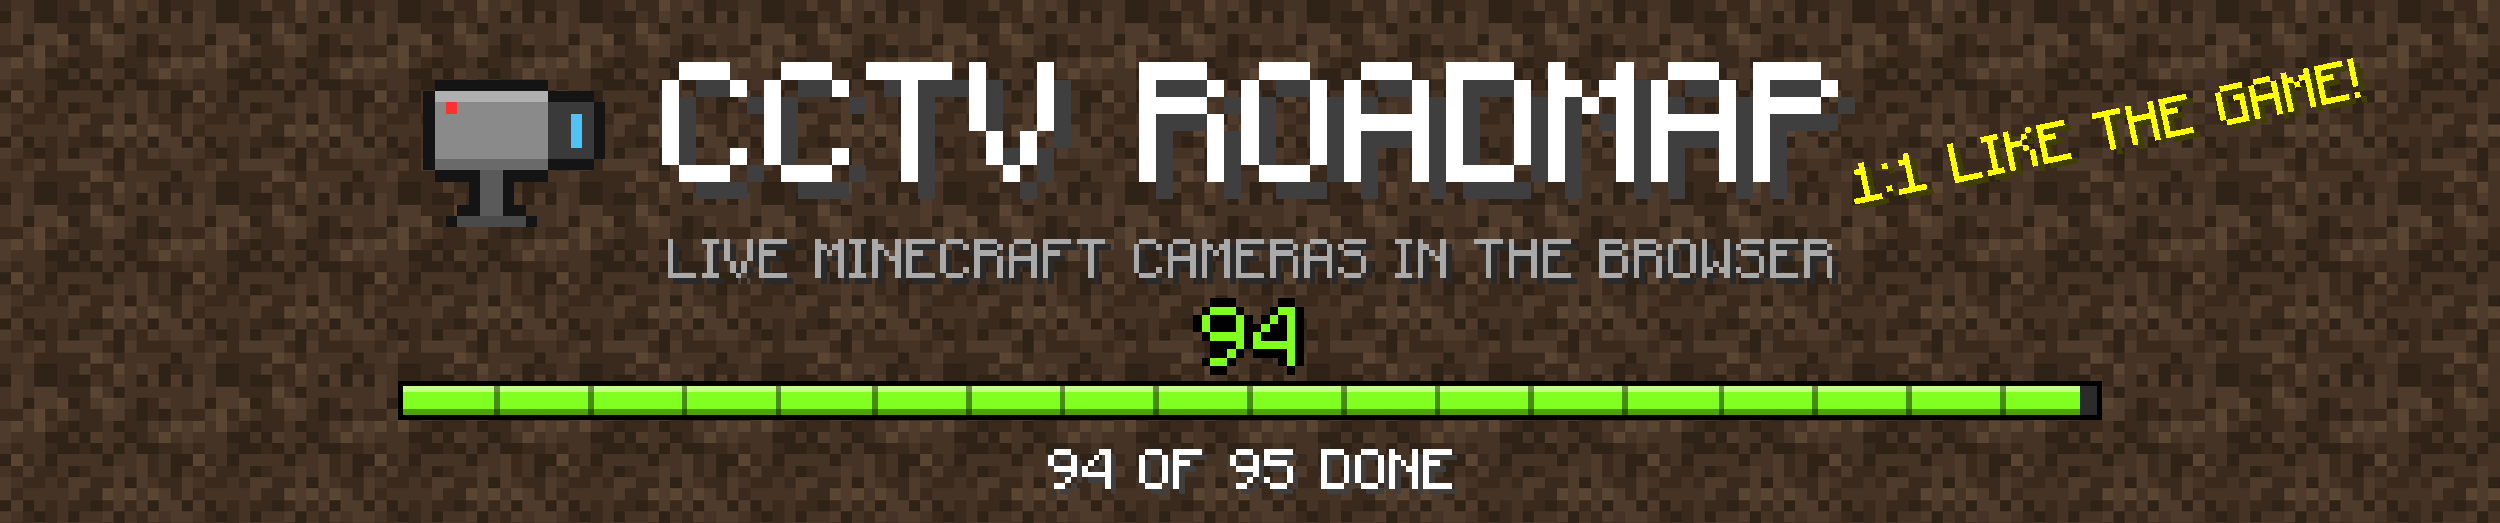
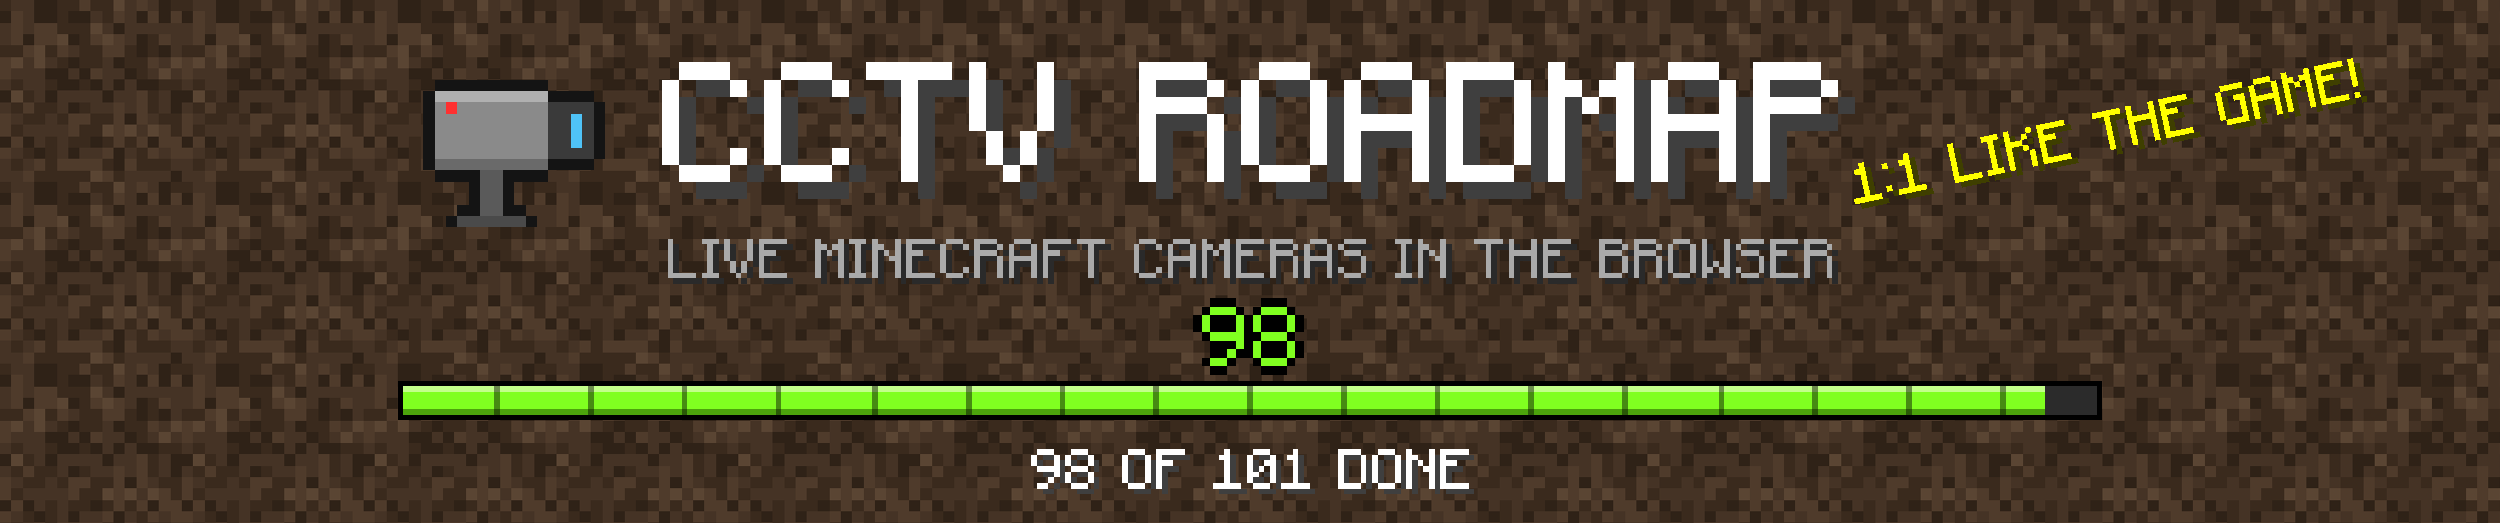
<svg xmlns="http://www.w3.org/2000/svg" width="880" height="184" viewBox="0 0 880 184" shape-rendering="crispEdges" role="img">
  <defs>
    <pattern id="dirt" width="64" height="64" patternUnits="userSpaceOnUse">
      <path fill="#3a2a1d" d="M0 0h4v4h-4zM20 0h8v4h-8zM32 0h8v4h-8zM60 0h4v4h-4zM20 4h4v4h-4zM36 4h4v4h-4zM20 8h12v4h-12zM28 12h4v4h-4zM52 12h4v4h-4zM0 16h8v4h-8zM16 16h4v4h-4zM28 16h8v4h-8zM44 16h4v4h-4zM52 16h4v4h-4zM20 20h4v4h-4zM28 20h8v4h-8zM44 20h8v4h-8zM48 24h4v4h-4zM4 28h4v4h-4zM16 28h4v4h-4zM28 28h4v4h-4zM56 28h8v4h-8zM8 32h4v4h-4zM52 32h4v4h-4zM4 36h4v4h-4zM12 36h8v4h-8zM28 36h4v4h-4zM52 36h4v4h-4zM8 40h8v4h-8zM20 40h4v4h-4zM32 40h8v4h-8zM56 40h8v4h-8zM4 44h4v4h-4zM28 44h8v4h-8zM60 44h4v4h-4zM16 48h4v4h-4zM24 48h8v4h-8zM36 48h4v4h-4zM44 48h4v4h-4zM8 52h4v4h-4zM16 52h4v4h-4zM48 52h4v4h-4zM4 56h4v4h-4zM16 56h4v4h-4zM36 56h4v4h-4zM48 56h12v4h-12zM12 60h20v4h-20zM40 60h4v4h-4z" />
      <path fill="#453325" d="M4 0h8v4h-8zM44 0h4v4h-4zM52 0h4v4h-4zM8 4h4v4h-4zM32 4h4v4h-4zM44 4h4v4h-4zM0 8h4v4h-4zM8 8h4v4h-4zM36 8h4v4h-4zM44 8h20v4h-20zM0 12h4v4h-4zM44 12h4v4h-4zM60 12h4v4h-4zM24 16h4v4h-4zM60 16h4v4h-4zM8 20h4v4h-4zM16 20h4v4h-4zM36 20h4v4h-4zM56 20h4v4h-4zM4 24h12v4h-12zM24 24h4v4h-4zM36 24h8v4h-8zM52 24h4v4h-4zM60 24h4v4h-4zM0 28h4v4h-4zM8 28h8v4h-8zM36 28h4v4h-4zM44 28h4v4h-4zM12 32h4v4h-4zM20 32h16v4h-16zM40 32h8v4h-8zM56 32h4v4h-4zM0 36h4v4h-4zM20 36h4v4h-4zM32 36h8v4h-8zM44 36h4v4h-4zM56 36h4v4h-4zM4 40h4v4h-4zM16 40h4v4h-4zM52 40h4v4h-4zM8 44h16v4h-16zM48 44h4v4h-4zM12 48h4v4h-4zM20 48h4v4h-4zM4 52h4v4h-4zM20 52h4v4h-4zM28 52h8v4h-8zM44 52h4v4h-4zM56 52h4v4h-4zM0 56h4v4h-4zM8 56h4v4h-4zM60 56h4v4h-4zM0 60h8v4h-8zM44 60h16v4h-16z" />
      <path fill="#2f2217" d="M12 0h8v4h-8zM56 0h4v4h-4zM0 4h4v4h-4zM12 4h8v4h-8zM24 4h8v4h-8zM48 4h4v4h-4zM56 4h4v4h-4zM40 8h4v4h-4zM8 12h4v4h-4zM24 12h4v4h-4zM48 12h4v4h-4zM48 16h4v4h-4zM56 16h4v4h-4zM24 20h4v4h-4zM40 20h4v4h-4zM16 24h8v4h-8zM28 24h4v4h-4zM44 24h4v4h-4zM20 28h8v4h-8zM32 28h4v4h-4zM40 28h4v4h-4zM48 28h8v4h-8zM0 32h4v4h-4zM16 32h4v4h-4zM36 32h4v4h-4zM60 32h4v4h-4zM24 36h4v4h-4zM60 36h4v4h-4zM44 40h4v4h-4zM0 48h4v4h-4zM8 48h4v4h-4zM32 48h4v4h-4zM52 48h4v4h-4zM12 52h4v4h-4zM24 52h4v4h-4zM40 52h4v4h-4zM40 56h4v4h-4zM60 60h4v4h-4z" />
      <path fill="#4f3b2b" d="M28 0h4v4h-4zM48 0h4v4h-4zM4 4h4v4h-4zM40 4h4v4h-4zM52 4h4v4h-4zM60 4h4v4h-4zM4 8h4v4h-4zM12 8h8v4h-8zM4 12h4v4h-4zM12 12h8v4h-8zM32 12h4v4h-4zM40 12h4v4h-4zM56 12h4v4h-4zM8 16h4v4h-4zM20 16h4v4h-4zM36 16h8v4h-8zM0 20h4v4h-4zM52 20h4v4h-4zM0 24h4v4h-4zM32 24h4v4h-4zM48 32h4v4h-4zM8 36h4v4h-4zM40 36h4v4h-4zM48 36h4v4h-4zM0 40h4v4h-4zM24 40h8v4h-8zM40 40h4v4h-4zM48 40h4v4h-4zM0 44h4v4h-4zM24 44h4v4h-4zM40 44h4v4h-4zM56 44h4v4h-4zM4 48h4v4h-4zM40 48h4v4h-4zM48 48h4v4h-4zM56 48h8v4h-8zM0 52h4v4h-4zM36 52h4v4h-4zM52 52h4v4h-4zM60 52h4v4h-4zM12 56h4v4h-4zM20 56h16v4h-16zM44 56h4v4h-4zM8 60h4v4h-4zM36 60h4v4h-4z" />
      <path fill="#5a4533" d="M40 0h4v4h-4zM32 8h4v4h-4zM20 12h4v4h-4zM36 12h4v4h-4zM12 16h4v4h-4zM4 20h4v4h-4zM12 20h4v4h-4zM60 20h4v4h-4zM56 24h4v4h-4zM4 32h4v4h-4zM36 44h4v4h-4zM44 44h4v4h-4zM52 44h4v4h-4zM32 60h4v4h-4z" />
    </pattern>
  </defs>
  <rect x="0" y="0" width="880" height="184" fill="url(#dirt)" />
  <path fill="#3f3f3f" d="M245 28h18v6h-18zM239 34h6v6h-6zM263 34h6v6h-6zM239 40h6v6h-6zM239 46h6v6h-6zM239 52h6v6h-6zM239 58h6v6h-6zM263 58h6v6h-6zM245 64h18v6h-18zM281 28h18v6h-18zM275 34h6v6h-6zM299 34h6v6h-6zM275 40h6v6h-6zM275 46h6v6h-6zM275 52h6v6h-6zM275 58h6v6h-6zM299 58h6v6h-6zM281 64h18v6h-18zM311 28h30v6h-30zM323 34h6v6h-6zM323 40h6v6h-6zM323 46h6v6h-6zM323 52h6v6h-6zM323 58h6v6h-6zM323 64h6v6h-6zM347 28h6v6h-6zM371 28h6v6h-6zM347 34h6v6h-6zM371 34h6v6h-6zM347 40h6v6h-6zM371 40h6v6h-6zM347 46h6v6h-6zM371 46h6v6h-6zM353 52h6v6h-6zM365 52h6v6h-6zM353 58h6v6h-6zM365 58h6v6h-6zM359 64h6v6h-6zM407 28h24v6h-24zM407 34h6v6h-6zM431 34h6v6h-6zM407 40h24v6h-24zM407 46h6v6h-6zM431 46h6v6h-6zM407 52h6v6h-6zM431 52h6v6h-6zM407 58h6v6h-6zM431 58h6v6h-6zM407 64h6v6h-6zM431 64h6v6h-6zM449 28h18v6h-18zM443 34h6v6h-6zM467 34h6v6h-6zM443 40h6v6h-6zM467 40h6v6h-6zM443 46h6v6h-6zM467 46h6v6h-6zM443 52h6v6h-6zM467 52h6v6h-6zM443 58h6v6h-6zM467 58h6v6h-6zM449 64h18v6h-18zM485 28h18v6h-18zM479 34h6v6h-6zM503 34h6v6h-6zM479 40h6v6h-6zM503 40h6v6h-6zM479 46h30v6h-30zM479 52h6v6h-6zM503 52h6v6h-6zM479 58h6v6h-6zM503 58h6v6h-6zM479 64h6v6h-6zM503 64h6v6h-6zM515 28h24v6h-24zM515 34h6v6h-6zM539 34h6v6h-6zM515 40h6v6h-6zM539 40h6v6h-6zM515 46h6v6h-6zM539 46h6v6h-6zM515 52h6v6h-6zM539 52h6v6h-6zM515 58h6v6h-6zM539 58h6v6h-6zM515 64h24v6h-24zM551 28h6v6h-6zM575 28h6v6h-6zM551 34h12v6h-12zM569 34h12v6h-12zM551 40h6v6h-6zM563 40h6v6h-6zM575 40h6v6h-6zM551 46h6v6h-6zM575 46h6v6h-6zM551 52h6v6h-6zM575 52h6v6h-6zM551 58h6v6h-6zM575 58h6v6h-6zM551 64h6v6h-6zM575 64h6v6h-6zM593 28h18v6h-18zM587 34h6v6h-6zM611 34h6v6h-6zM587 40h6v6h-6zM611 40h6v6h-6zM587 46h30v6h-30zM587 52h6v6h-6zM611 52h6v6h-6zM587 58h6v6h-6zM611 58h6v6h-6zM587 64h6v6h-6zM611 64h6v6h-6zM623 28h24v6h-24zM623 34h6v6h-6zM647 34h6v6h-6zM623 40h24v6h-24zM623 46h6v6h-6zM623 52h6v6h-6zM623 58h6v6h-6zM623 64h6v6h-6z" />
  <path fill="#ffffff" d="M239 22h18v6h-18zM233 28h6v6h-6zM257 28h6v6h-6zM233 34h6v6h-6zM233 40h6v6h-6zM233 46h6v6h-6zM233 52h6v6h-6zM257 52h6v6h-6zM239 58h18v6h-18zM275 22h18v6h-18zM269 28h6v6h-6zM293 28h6v6h-6zM269 34h6v6h-6zM269 40h6v6h-6zM269 46h6v6h-6zM269 52h6v6h-6zM293 52h6v6h-6zM275 58h18v6h-18zM305 22h30v6h-30zM317 28h6v6h-6zM317 34h6v6h-6zM317 40h6v6h-6zM317 46h6v6h-6zM317 52h6v6h-6zM317 58h6v6h-6zM341 22h6v6h-6zM365 22h6v6h-6zM341 28h6v6h-6zM365 28h6v6h-6zM341 34h6v6h-6zM365 34h6v6h-6zM341 40h6v6h-6zM365 40h6v6h-6zM347 46h6v6h-6zM359 46h6v6h-6zM347 52h6v6h-6zM359 52h6v6h-6zM353 58h6v6h-6zM401 22h24v6h-24zM401 28h6v6h-6zM425 28h6v6h-6zM401 34h24v6h-24zM401 40h6v6h-6zM425 40h6v6h-6zM401 46h6v6h-6zM425 46h6v6h-6zM401 52h6v6h-6zM425 52h6v6h-6zM401 58h6v6h-6zM425 58h6v6h-6zM443 22h18v6h-18zM437 28h6v6h-6zM461 28h6v6h-6zM437 34h6v6h-6zM461 34h6v6h-6zM437 40h6v6h-6zM461 40h6v6h-6zM437 46h6v6h-6zM461 46h6v6h-6zM437 52h6v6h-6zM461 52h6v6h-6zM443 58h18v6h-18zM479 22h18v6h-18zM473 28h6v6h-6zM497 28h6v6h-6zM473 34h6v6h-6zM497 34h6v6h-6zM473 40h30v6h-30zM473 46h6v6h-6zM497 46h6v6h-6zM473 52h6v6h-6zM497 52h6v6h-6zM473 58h6v6h-6zM497 58h6v6h-6zM509 22h24v6h-24zM509 28h6v6h-6zM533 28h6v6h-6zM509 34h6v6h-6zM533 34h6v6h-6zM509 40h6v6h-6zM533 40h6v6h-6zM509 46h6v6h-6zM533 46h6v6h-6zM509 52h6v6h-6zM533 52h6v6h-6zM509 58h24v6h-24zM545 22h6v6h-6zM569 22h6v6h-6zM545 28h12v6h-12zM563 28h12v6h-12zM545 34h6v6h-6zM557 34h6v6h-6zM569 34h6v6h-6zM545 40h6v6h-6zM569 40h6v6h-6zM545 46h6v6h-6zM569 46h6v6h-6zM545 52h6v6h-6zM569 52h6v6h-6zM545 58h6v6h-6zM569 58h6v6h-6zM587 22h18v6h-18zM581 28h6v6h-6zM605 28h6v6h-6zM581 34h6v6h-6zM605 34h6v6h-6zM581 40h30v6h-30zM581 46h6v6h-6zM605 46h6v6h-6zM581 52h6v6h-6zM605 52h6v6h-6zM581 58h6v6h-6zM605 58h6v6h-6zM617 22h24v6h-24zM617 28h6v6h-6zM641 28h6v6h-6zM617 34h24v6h-24zM617 40h6v6h-6zM617 46h6v6h-6zM617 52h6v6h-6zM617 58h6v6h-6z" />
  <path fill="#141414" d="M153 28h40v4h-40zM149 32h4v4h-4zM193 32h16v4h-16zM149 36h4v4h-4zM209 36h4v4h-4zM149 40h4v4h-4zM209 40h4v4h-4zM149 44h4v4h-4zM209 44h4v4h-4zM149 48h4v4h-4zM209 48h4v4h-4zM149 52h4v4h-4zM209 52h4v4h-4zM149 56h4v4h-4zM193 56h16v4h-16zM153 60h16v4h-16zM177 60h16v4h-16zM165 64h4v4h-4zM177 64h4v4h-4zM165 68h4v4h-4zM177 68h4v4h-4zM161 72h8v4h-8zM177 72h8v4h-8zM157 76h4v4h-4zM185 76h4v4h-4z" />
  <path fill="#b0b0b0" d="M153 32h40v4h-40z" />
  <path fill="#8a8a8a" d="M153 36h4v4h-4zM161 36h32v4h-32zM153 40h40v4h-40zM153 44h40v4h-40zM153 48h40v4h-40zM153 52h40v4h-40z" />
  <path fill="#ff3030" d="M157 36h4v4h-4z" />
  <path fill="#3a3a3a" d="M193 36h16v4h-16zM193 40h8v4h-8zM205 40h4v4h-4zM193 44h8v4h-8zM205 44h4v4h-4zM193 48h8v4h-8zM205 48h4v4h-4zM193 52h16v4h-16z" />
  <path fill="#4fc3f7" d="M201 40h4v4h-4zM201 44h4v4h-4zM201 48h4v4h-4z" />
  <path fill="#6a6a6a" d="M153 56h40v4h-40z" />
  <path fill="#5a5a5a" d="M169 60h8v4h-8zM169 64h8v4h-8zM169 68h8v4h-8zM169 72h8v4h-8z" />
  <path fill="#4a4a4a" d="M161 76h24v4h-24z" />
  <g transform="translate(653 72) rotate(-12)">
    <path fill="#3f3f00" d="M6 -12h2v2h-2zM4 -10h4v2h-4zM6 -8h2v2h-2zM6 -6h2v2h-2zM6 -4h2v2h-2zM6 -2h2v2h-2zM2 0h10v2h-10zM14 -10h2v2h-2zM14 -2h2v2h-2zM22 -12h2v2h-2zM20 -10h4v2h-4zM22 -8h2v2h-2zM22 -6h2v2h-2zM22 -4h2v2h-2zM22 -2h2v2h-2zM18 0h10v2h-10zM38 -12h2v2h-2zM38 -10h2v2h-2zM38 -8h2v2h-2zM38 -6h2v2h-2zM38 -4h2v2h-2zM38 -2h2v2h-2zM38 0h10v2h-10zM50 -12h6v2h-6zM52 -10h2v2h-2zM52 -8h2v2h-2zM52 -6h2v2h-2zM52 -4h2v2h-2zM52 -2h2v2h-2zM50 0h6v2h-6zM58 -12h2v2h-2zM66 -12h2v2h-2zM58 -10h2v2h-2zM64 -10h2v2h-2zM58 -8h6v2h-6zM58 -6h2v2h-2zM64 -6h2v2h-2zM58 -4h2v2h-2zM66 -4h2v2h-2zM58 -2h2v2h-2zM66 -2h2v2h-2zM58 0h2v2h-2zM66 0h2v2h-2zM70 -12h10v2h-10zM70 -10h2v2h-2zM70 -8h6v2h-6zM70 -6h2v2h-2zM70 -4h2v2h-2zM70 -2h2v2h-2zM70 0h10v2h-10zM90 -12h10v2h-10zM94 -10h2v2h-2zM94 -8h2v2h-2zM94 -6h2v2h-2zM94 -4h2v2h-2zM94 -2h2v2h-2zM94 0h2v2h-2zM102 -12h2v2h-2zM110 -12h2v2h-2zM102 -10h2v2h-2zM110 -10h2v2h-2zM102 -8h10v2h-10zM102 -6h2v2h-2zM110 -6h2v2h-2zM102 -4h2v2h-2zM110 -4h2v2h-2zM102 -2h2v2h-2zM110 -2h2v2h-2zM102 0h2v2h-2zM110 0h2v2h-2zM114 -12h10v2h-10zM114 -10h2v2h-2zM114 -8h6v2h-6zM114 -6h2v2h-2zM114 -4h2v2h-2zM114 -2h2v2h-2zM114 0h10v2h-10zM136 -12h8v2h-8zM134 -10h2v2h-2zM134 -8h2v2h-2zM140 -8h4v2h-4zM134 -6h2v2h-2zM142 -6h2v2h-2zM134 -4h2v2h-2zM142 -4h2v2h-2zM134 -2h2v2h-2zM142 -2h2v2h-2zM136 0h8v2h-8zM148 -12h6v2h-6zM146 -10h2v2h-2zM154 -10h2v2h-2zM146 -8h2v2h-2zM154 -8h2v2h-2zM146 -6h10v2h-10zM146 -4h2v2h-2zM154 -4h2v2h-2zM146 -2h2v2h-2zM154 -2h2v2h-2zM146 0h2v2h-2zM154 0h2v2h-2zM158 -12h2v2h-2zM166 -12h2v2h-2zM158 -10h4v2h-4zM164 -10h4v2h-4zM158 -8h2v2h-2zM162 -8h2v2h-2zM166 -8h2v2h-2zM158 -6h2v2h-2zM166 -6h2v2h-2zM158 -4h2v2h-2zM166 -4h2v2h-2zM158 -2h2v2h-2zM166 -2h2v2h-2zM158 0h2v2h-2zM166 0h2v2h-2zM170 -12h10v2h-10zM170 -10h2v2h-2zM170 -8h6v2h-6zM170 -6h2v2h-2zM170 -4h2v2h-2zM170 -2h2v2h-2zM170 0h10v2h-10zM182 -12h2v2h-2zM182 -10h2v2h-2zM182 -8h2v2h-2zM182 -6h2v2h-2zM182 -4h2v2h-2zM182 0h2v2h-2z" />
    <path fill="#ffff00" d="M4 -14h2v2h-2zM2 -12h4v2h-4zM4 -10h2v2h-2zM4 -8h2v2h-2zM4 -6h2v2h-2zM4 -4h2v2h-2zM0 -2h10v2h-10zM12 -12h2v2h-2zM12 -4h2v2h-2zM20 -14h2v2h-2zM18 -12h4v2h-4zM20 -10h2v2h-2zM20 -8h2v2h-2zM20 -6h2v2h-2zM20 -4h2v2h-2zM16 -2h10v2h-10zM36 -14h2v2h-2zM36 -12h2v2h-2zM36 -10h2v2h-2zM36 -8h2v2h-2zM36 -6h2v2h-2zM36 -4h2v2h-2zM36 -2h10v2h-10zM48 -14h6v2h-6zM50 -12h2v2h-2zM50 -10h2v2h-2zM50 -8h2v2h-2zM50 -6h2v2h-2zM50 -4h2v2h-2zM48 -2h6v2h-6zM56 -14h2v2h-2zM64 -14h2v2h-2zM56 -12h2v2h-2zM62 -12h2v2h-2zM56 -10h6v2h-6zM56 -8h2v2h-2zM62 -8h2v2h-2zM56 -6h2v2h-2zM64 -6h2v2h-2zM56 -4h2v2h-2zM64 -4h2v2h-2zM56 -2h2v2h-2zM64 -2h2v2h-2zM68 -14h10v2h-10zM68 -12h2v2h-2zM68 -10h6v2h-6zM68 -8h2v2h-2zM68 -6h2v2h-2zM68 -4h2v2h-2zM68 -2h10v2h-10zM88 -14h10v2h-10zM92 -12h2v2h-2zM92 -10h2v2h-2zM92 -8h2v2h-2zM92 -6h2v2h-2zM92 -4h2v2h-2zM92 -2h2v2h-2zM100 -14h2v2h-2zM108 -14h2v2h-2zM100 -12h2v2h-2zM108 -12h2v2h-2zM100 -10h10v2h-10zM100 -8h2v2h-2zM108 -8h2v2h-2zM100 -6h2v2h-2zM108 -6h2v2h-2zM100 -4h2v2h-2zM108 -4h2v2h-2zM100 -2h2v2h-2zM108 -2h2v2h-2zM112 -14h10v2h-10zM112 -12h2v2h-2zM112 -10h6v2h-6zM112 -8h2v2h-2zM112 -6h2v2h-2zM112 -4h2v2h-2zM112 -2h10v2h-10zM134 -14h8v2h-8zM132 -12h2v2h-2zM132 -10h2v2h-2zM138 -10h4v2h-4zM132 -8h2v2h-2zM140 -8h2v2h-2zM132 -6h2v2h-2zM140 -6h2v2h-2zM132 -4h2v2h-2zM140 -4h2v2h-2zM134 -2h8v2h-8zM146 -14h6v2h-6zM144 -12h2v2h-2zM152 -12h2v2h-2zM144 -10h2v2h-2zM152 -10h2v2h-2zM144 -8h10v2h-10zM144 -6h2v2h-2zM152 -6h2v2h-2zM144 -4h2v2h-2zM152 -4h2v2h-2zM144 -2h2v2h-2zM152 -2h2v2h-2zM156 -14h2v2h-2zM164 -14h2v2h-2zM156 -12h4v2h-4zM162 -12h4v2h-4zM156 -10h2v2h-2zM160 -10h2v2h-2zM164 -10h2v2h-2zM156 -8h2v2h-2zM164 -8h2v2h-2zM156 -6h2v2h-2zM164 -6h2v2h-2zM156 -4h2v2h-2zM164 -4h2v2h-2zM156 -2h2v2h-2zM164 -2h2v2h-2zM168 -14h10v2h-10zM168 -12h2v2h-2zM168 -10h6v2h-6zM168 -8h2v2h-2zM168 -6h2v2h-2zM168 -4h2v2h-2zM168 -2h10v2h-10zM180 -14h2v2h-2zM180 -12h2v2h-2zM180 -10h2v2h-2zM180 -8h2v2h-2zM180 -6h2v2h-2zM180 -2h2v2h-2z" />
  </g>
  <path fill="#2a2a2a" d="M237 86h2v2h-2zM237 88h2v2h-2zM237 90h2v2h-2zM237 92h2v2h-2zM237 94h2v2h-2zM237 96h2v2h-2zM237 98h10v2h-10zM249 86h6v2h-6zM251 88h2v2h-2zM251 90h2v2h-2zM251 92h2v2h-2zM251 94h2v2h-2zM251 96h2v2h-2zM249 98h6v2h-6zM257 86h2v2h-2zM265 86h2v2h-2zM257 88h2v2h-2zM265 88h2v2h-2zM257 90h2v2h-2zM265 90h2v2h-2zM257 92h2v2h-2zM265 92h2v2h-2zM259 94h2v2h-2zM263 94h2v2h-2zM259 96h2v2h-2zM263 96h2v2h-2zM261 98h2v2h-2zM269 86h10v2h-10zM269 88h2v2h-2zM269 90h6v2h-6zM269 92h2v2h-2zM269 94h2v2h-2zM269 96h2v2h-2zM269 98h10v2h-10zM289 86h2v2h-2zM297 86h2v2h-2zM289 88h4v2h-4zM295 88h4v2h-4zM289 90h2v2h-2zM293 90h2v2h-2zM297 90h2v2h-2zM289 92h2v2h-2zM297 92h2v2h-2zM289 94h2v2h-2zM297 94h2v2h-2zM289 96h2v2h-2zM297 96h2v2h-2zM289 98h2v2h-2zM297 98h2v2h-2zM301 86h6v2h-6zM303 88h2v2h-2zM303 90h2v2h-2zM303 92h2v2h-2zM303 94h2v2h-2zM303 96h2v2h-2zM301 98h6v2h-6zM309 86h2v2h-2zM317 86h2v2h-2zM309 88h4v2h-4zM317 88h2v2h-2zM309 90h2v2h-2zM313 90h2v2h-2zM317 90h2v2h-2zM309 92h2v2h-2zM315 92h4v2h-4zM309 94h2v2h-2zM317 94h2v2h-2zM309 96h2v2h-2zM317 96h2v2h-2zM309 98h2v2h-2zM317 98h2v2h-2zM321 86h10v2h-10zM321 88h2v2h-2zM321 90h6v2h-6zM321 92h2v2h-2zM321 94h2v2h-2zM321 96h2v2h-2zM321 98h10v2h-10zM335 86h6v2h-6zM333 88h2v2h-2zM341 88h2v2h-2zM333 90h2v2h-2zM333 92h2v2h-2zM333 94h2v2h-2zM333 96h2v2h-2zM341 96h2v2h-2zM335 98h6v2h-6zM345 86h8v2h-8zM345 88h2v2h-2zM353 88h2v2h-2zM345 90h8v2h-8zM345 92h2v2h-2zM353 92h2v2h-2zM345 94h2v2h-2zM353 94h2v2h-2zM345 96h2v2h-2zM353 96h2v2h-2zM345 98h2v2h-2zM353 98h2v2h-2zM359 86h6v2h-6zM357 88h2v2h-2zM365 88h2v2h-2zM357 90h2v2h-2zM365 90h2v2h-2zM357 92h10v2h-10zM357 94h2v2h-2zM365 94h2v2h-2zM357 96h2v2h-2zM365 96h2v2h-2zM357 98h2v2h-2zM365 98h2v2h-2zM369 86h10v2h-10zM369 88h2v2h-2zM369 90h6v2h-6zM369 92h2v2h-2zM369 94h2v2h-2zM369 96h2v2h-2zM369 98h2v2h-2zM381 86h10v2h-10zM385 88h2v2h-2zM385 90h2v2h-2zM385 92h2v2h-2zM385 94h2v2h-2zM385 96h2v2h-2zM385 98h2v2h-2zM403 86h6v2h-6zM401 88h2v2h-2zM409 88h2v2h-2zM401 90h2v2h-2zM401 92h2v2h-2zM401 94h2v2h-2zM401 96h2v2h-2zM409 96h2v2h-2zM403 98h6v2h-6zM415 86h6v2h-6zM413 88h2v2h-2zM421 88h2v2h-2zM413 90h2v2h-2zM421 90h2v2h-2zM413 92h10v2h-10zM413 94h2v2h-2zM421 94h2v2h-2zM413 96h2v2h-2zM421 96h2v2h-2zM413 98h2v2h-2zM421 98h2v2h-2zM425 86h2v2h-2zM433 86h2v2h-2zM425 88h4v2h-4zM431 88h4v2h-4zM425 90h2v2h-2zM429 90h2v2h-2zM433 90h2v2h-2zM425 92h2v2h-2zM433 92h2v2h-2zM425 94h2v2h-2zM433 94h2v2h-2zM425 96h2v2h-2zM433 96h2v2h-2zM425 98h2v2h-2zM433 98h2v2h-2zM437 86h10v2h-10zM437 88h2v2h-2zM437 90h6v2h-6zM437 92h2v2h-2zM437 94h2v2h-2zM437 96h2v2h-2zM437 98h10v2h-10zM449 86h8v2h-8zM449 88h2v2h-2zM457 88h2v2h-2zM449 90h8v2h-8zM449 92h2v2h-2zM457 92h2v2h-2zM449 94h2v2h-2zM457 94h2v2h-2zM449 96h2v2h-2zM457 96h2v2h-2zM449 98h2v2h-2zM457 98h2v2h-2zM463 86h6v2h-6zM461 88h2v2h-2zM469 88h2v2h-2zM461 90h2v2h-2zM469 90h2v2h-2zM461 92h10v2h-10zM461 94h2v2h-2zM469 94h2v2h-2zM461 96h2v2h-2zM469 96h2v2h-2zM461 98h2v2h-2zM469 98h2v2h-2zM475 86h8v2h-8zM473 88h2v2h-2zM475 90h6v2h-6zM481 92h2v2h-2zM481 94h2v2h-2zM473 96h2v2h-2zM481 96h2v2h-2zM475 98h6v2h-6zM493 86h6v2h-6zM495 88h2v2h-2zM495 90h2v2h-2zM495 92h2v2h-2zM495 94h2v2h-2zM495 96h2v2h-2zM493 98h6v2h-6zM501 86h2v2h-2zM509 86h2v2h-2zM501 88h4v2h-4zM509 88h2v2h-2zM501 90h2v2h-2zM505 90h2v2h-2zM509 90h2v2h-2zM501 92h2v2h-2zM507 92h4v2h-4zM501 94h2v2h-2zM509 94h2v2h-2zM501 96h2v2h-2zM509 96h2v2h-2zM501 98h2v2h-2zM509 98h2v2h-2zM521 86h10v2h-10zM525 88h2v2h-2zM525 90h2v2h-2zM525 92h2v2h-2zM525 94h2v2h-2zM525 96h2v2h-2zM525 98h2v2h-2zM533 86h2v2h-2zM541 86h2v2h-2zM533 88h2v2h-2zM541 88h2v2h-2zM533 90h10v2h-10zM533 92h2v2h-2zM541 92h2v2h-2zM533 94h2v2h-2zM541 94h2v2h-2zM533 96h2v2h-2zM541 96h2v2h-2zM533 98h2v2h-2zM541 98h2v2h-2zM545 86h10v2h-10zM545 88h2v2h-2zM545 90h6v2h-6zM545 92h2v2h-2zM545 94h2v2h-2zM545 96h2v2h-2zM545 98h10v2h-10zM565 86h8v2h-8zM565 88h2v2h-2zM573 88h2v2h-2zM565 90h8v2h-8zM565 92h2v2h-2zM573 92h2v2h-2zM565 94h2v2h-2zM573 94h2v2h-2zM565 96h2v2h-2zM573 96h2v2h-2zM565 98h8v2h-8zM577 86h8v2h-8zM577 88h2v2h-2zM585 88h2v2h-2zM577 90h8v2h-8zM577 92h2v2h-2zM585 92h2v2h-2zM577 94h2v2h-2zM585 94h2v2h-2zM577 96h2v2h-2zM585 96h2v2h-2zM577 98h2v2h-2zM585 98h2v2h-2zM591 86h6v2h-6zM589 88h2v2h-2zM597 88h2v2h-2zM589 90h2v2h-2zM597 90h2v2h-2zM589 92h2v2h-2zM597 92h2v2h-2zM589 94h2v2h-2zM597 94h2v2h-2zM589 96h2v2h-2zM597 96h2v2h-2zM591 98h6v2h-6zM601 86h2v2h-2zM609 86h2v2h-2zM601 88h2v2h-2zM609 88h2v2h-2zM601 90h2v2h-2zM609 90h2v2h-2zM601 92h2v2h-2zM609 92h2v2h-2zM601 94h2v2h-2zM605 94h2v2h-2zM609 94h2v2h-2zM601 96h4v2h-4zM607 96h4v2h-4zM601 98h2v2h-2zM609 98h2v2h-2zM615 86h8v2h-8zM613 88h2v2h-2zM615 90h6v2h-6zM621 92h2v2h-2zM621 94h2v2h-2zM613 96h2v2h-2zM621 96h2v2h-2zM615 98h6v2h-6zM625 86h10v2h-10zM625 88h2v2h-2zM625 90h6v2h-6zM625 92h2v2h-2zM625 94h2v2h-2zM625 96h2v2h-2zM625 98h10v2h-10zM637 86h8v2h-8zM637 88h2v2h-2zM645 88h2v2h-2zM637 90h8v2h-8zM637 92h2v2h-2zM645 92h2v2h-2zM637 94h2v2h-2zM645 94h2v2h-2zM637 96h2v2h-2zM645 96h2v2h-2zM637 98h2v2h-2zM645 98h2v2h-2z" />
  <path fill="#aaaaaa" d="M235 84h2v2h-2zM235 86h2v2h-2zM235 88h2v2h-2zM235 90h2v2h-2zM235 92h2v2h-2zM235 94h2v2h-2zM235 96h10v2h-10zM247 84h6v2h-6zM249 86h2v2h-2zM249 88h2v2h-2zM249 90h2v2h-2zM249 92h2v2h-2zM249 94h2v2h-2zM247 96h6v2h-6zM255 84h2v2h-2zM263 84h2v2h-2zM255 86h2v2h-2zM263 86h2v2h-2zM255 88h2v2h-2zM263 88h2v2h-2zM255 90h2v2h-2zM263 90h2v2h-2zM257 92h2v2h-2zM261 92h2v2h-2zM257 94h2v2h-2zM261 94h2v2h-2zM259 96h2v2h-2zM267 84h10v2h-10zM267 86h2v2h-2zM267 88h6v2h-6zM267 90h2v2h-2zM267 92h2v2h-2zM267 94h2v2h-2zM267 96h10v2h-10zM287 84h2v2h-2zM295 84h2v2h-2zM287 86h4v2h-4zM293 86h4v2h-4zM287 88h2v2h-2zM291 88h2v2h-2zM295 88h2v2h-2zM287 90h2v2h-2zM295 90h2v2h-2zM287 92h2v2h-2zM295 92h2v2h-2zM287 94h2v2h-2zM295 94h2v2h-2zM287 96h2v2h-2zM295 96h2v2h-2zM299 84h6v2h-6zM301 86h2v2h-2zM301 88h2v2h-2zM301 90h2v2h-2zM301 92h2v2h-2zM301 94h2v2h-2zM299 96h6v2h-6zM307 84h2v2h-2zM315 84h2v2h-2zM307 86h4v2h-4zM315 86h2v2h-2zM307 88h2v2h-2zM311 88h2v2h-2zM315 88h2v2h-2zM307 90h2v2h-2zM313 90h4v2h-4zM307 92h2v2h-2zM315 92h2v2h-2zM307 94h2v2h-2zM315 94h2v2h-2zM307 96h2v2h-2zM315 96h2v2h-2zM319 84h10v2h-10zM319 86h2v2h-2zM319 88h6v2h-6zM319 90h2v2h-2zM319 92h2v2h-2zM319 94h2v2h-2zM319 96h10v2h-10zM333 84h6v2h-6zM331 86h2v2h-2zM339 86h2v2h-2zM331 88h2v2h-2zM331 90h2v2h-2zM331 92h2v2h-2zM331 94h2v2h-2zM339 94h2v2h-2zM333 96h6v2h-6zM343 84h8v2h-8zM343 86h2v2h-2zM351 86h2v2h-2zM343 88h8v2h-8zM343 90h2v2h-2zM351 90h2v2h-2zM343 92h2v2h-2zM351 92h2v2h-2zM343 94h2v2h-2zM351 94h2v2h-2zM343 96h2v2h-2zM351 96h2v2h-2zM357 84h6v2h-6zM355 86h2v2h-2zM363 86h2v2h-2zM355 88h2v2h-2zM363 88h2v2h-2zM355 90h10v2h-10zM355 92h2v2h-2zM363 92h2v2h-2zM355 94h2v2h-2zM363 94h2v2h-2zM355 96h2v2h-2zM363 96h2v2h-2zM367 84h10v2h-10zM367 86h2v2h-2zM367 88h6v2h-6zM367 90h2v2h-2zM367 92h2v2h-2zM367 94h2v2h-2zM367 96h2v2h-2zM379 84h10v2h-10zM383 86h2v2h-2zM383 88h2v2h-2zM383 90h2v2h-2zM383 92h2v2h-2zM383 94h2v2h-2zM383 96h2v2h-2zM401 84h6v2h-6zM399 86h2v2h-2zM407 86h2v2h-2zM399 88h2v2h-2zM399 90h2v2h-2zM399 92h2v2h-2zM399 94h2v2h-2zM407 94h2v2h-2zM401 96h6v2h-6zM413 84h6v2h-6zM411 86h2v2h-2zM419 86h2v2h-2zM411 88h2v2h-2zM419 88h2v2h-2zM411 90h10v2h-10zM411 92h2v2h-2zM419 92h2v2h-2zM411 94h2v2h-2zM419 94h2v2h-2zM411 96h2v2h-2zM419 96h2v2h-2zM423 84h2v2h-2zM431 84h2v2h-2zM423 86h4v2h-4zM429 86h4v2h-4zM423 88h2v2h-2zM427 88h2v2h-2zM431 88h2v2h-2zM423 90h2v2h-2zM431 90h2v2h-2zM423 92h2v2h-2zM431 92h2v2h-2zM423 94h2v2h-2zM431 94h2v2h-2zM423 96h2v2h-2zM431 96h2v2h-2zM435 84h10v2h-10zM435 86h2v2h-2zM435 88h6v2h-6zM435 90h2v2h-2zM435 92h2v2h-2zM435 94h2v2h-2zM435 96h10v2h-10zM447 84h8v2h-8zM447 86h2v2h-2zM455 86h2v2h-2zM447 88h8v2h-8zM447 90h2v2h-2zM455 90h2v2h-2zM447 92h2v2h-2zM455 92h2v2h-2zM447 94h2v2h-2zM455 94h2v2h-2zM447 96h2v2h-2zM455 96h2v2h-2zM461 84h6v2h-6zM459 86h2v2h-2zM467 86h2v2h-2zM459 88h2v2h-2zM467 88h2v2h-2zM459 90h10v2h-10zM459 92h2v2h-2zM467 92h2v2h-2zM459 94h2v2h-2zM467 94h2v2h-2zM459 96h2v2h-2zM467 96h2v2h-2zM473 84h8v2h-8zM471 86h2v2h-2zM473 88h6v2h-6zM479 90h2v2h-2zM479 92h2v2h-2zM471 94h2v2h-2zM479 94h2v2h-2zM473 96h6v2h-6zM491 84h6v2h-6zM493 86h2v2h-2zM493 88h2v2h-2zM493 90h2v2h-2zM493 92h2v2h-2zM493 94h2v2h-2zM491 96h6v2h-6zM499 84h2v2h-2zM507 84h2v2h-2zM499 86h4v2h-4zM507 86h2v2h-2zM499 88h2v2h-2zM503 88h2v2h-2zM507 88h2v2h-2zM499 90h2v2h-2zM505 90h4v2h-4zM499 92h2v2h-2zM507 92h2v2h-2zM499 94h2v2h-2zM507 94h2v2h-2zM499 96h2v2h-2zM507 96h2v2h-2zM519 84h10v2h-10zM523 86h2v2h-2zM523 88h2v2h-2zM523 90h2v2h-2zM523 92h2v2h-2zM523 94h2v2h-2zM523 96h2v2h-2zM531 84h2v2h-2zM539 84h2v2h-2zM531 86h2v2h-2zM539 86h2v2h-2zM531 88h10v2h-10zM531 90h2v2h-2zM539 90h2v2h-2zM531 92h2v2h-2zM539 92h2v2h-2zM531 94h2v2h-2zM539 94h2v2h-2zM531 96h2v2h-2zM539 96h2v2h-2zM543 84h10v2h-10zM543 86h2v2h-2zM543 88h6v2h-6zM543 90h2v2h-2zM543 92h2v2h-2zM543 94h2v2h-2zM543 96h10v2h-10zM563 84h8v2h-8zM563 86h2v2h-2zM571 86h2v2h-2zM563 88h8v2h-8zM563 90h2v2h-2zM571 90h2v2h-2zM563 92h2v2h-2zM571 92h2v2h-2zM563 94h2v2h-2zM571 94h2v2h-2zM563 96h8v2h-8zM575 84h8v2h-8zM575 86h2v2h-2zM583 86h2v2h-2zM575 88h8v2h-8zM575 90h2v2h-2zM583 90h2v2h-2zM575 92h2v2h-2zM583 92h2v2h-2zM575 94h2v2h-2zM583 94h2v2h-2zM575 96h2v2h-2zM583 96h2v2h-2zM589 84h6v2h-6zM587 86h2v2h-2zM595 86h2v2h-2zM587 88h2v2h-2zM595 88h2v2h-2zM587 90h2v2h-2zM595 90h2v2h-2zM587 92h2v2h-2zM595 92h2v2h-2zM587 94h2v2h-2zM595 94h2v2h-2zM589 96h6v2h-6zM599 84h2v2h-2zM607 84h2v2h-2zM599 86h2v2h-2zM607 86h2v2h-2zM599 88h2v2h-2zM607 88h2v2h-2zM599 90h2v2h-2zM607 90h2v2h-2zM599 92h2v2h-2zM603 92h2v2h-2zM607 92h2v2h-2zM599 94h4v2h-4zM605 94h4v2h-4zM599 96h2v2h-2zM607 96h2v2h-2zM613 84h8v2h-8zM611 86h2v2h-2zM613 88h6v2h-6zM619 90h2v2h-2zM619 92h2v2h-2zM611 94h2v2h-2zM619 94h2v2h-2zM613 96h6v2h-6zM623 84h10v2h-10zM623 86h2v2h-2zM623 88h6v2h-6zM623 90h2v2h-2zM623 92h2v2h-2zM623 94h2v2h-2zM623 96h10v2h-10zM635 84h8v2h-8zM635 86h2v2h-2zM643 86h2v2h-2zM635 88h8v2h-8zM635 90h2v2h-2zM643 90h2v2h-2zM635 92h2v2h-2zM643 92h2v2h-2zM635 94h2v2h-2zM643 94h2v2h-2zM635 96h2v2h-2zM643 96h2v2h-2z" />
-   <path fill="#000000" d="M423 108h9v3h-9zM420 111h3v3h-3zM432 111h3v3h-3zM420 114h3v3h-3zM432 114h3v3h-3zM423 117h12v3h-12zM432 120h3v3h-3zM429 123h3v3h-3zM423 126h6v3h-6zM447 108h6v3h-6zM444 111h3v3h-3zM450 111h3v3h-3zM441 114h3v3h-3zM450 114h3v3h-3zM438 117h3v3h-3zM450 117h3v3h-3zM438 120h15v3h-15zM450 123h3v3h-3zM450 126h3v3h-3z" />
-   <path fill="#000000" d="M429 108h9v3h-9zM426 111h3v3h-3zM438 111h3v3h-3zM426 114h3v3h-3zM438 114h3v3h-3zM429 117h12v3h-12zM438 120h3v3h-3zM435 123h3v3h-3zM429 126h6v3h-6zM453 108h6v3h-6zM450 111h3v3h-3zM456 111h3v3h-3zM447 114h3v3h-3zM456 114h3v3h-3zM444 117h3v3h-3zM456 117h3v3h-3zM444 120h15v3h-15zM456 123h3v3h-3zM456 126h3v3h-3z" />
-   <path fill="#000000" d="M426 105h9v3h-9zM423 108h3v3h-3zM435 108h3v3h-3zM423 111h3v3h-3zM435 111h3v3h-3zM426 114h12v3h-12zM435 117h3v3h-3zM432 120h3v3h-3zM426 123h6v3h-6zM450 105h6v3h-6zM447 108h3v3h-3zM453 108h3v3h-3zM444 111h3v3h-3zM453 111h3v3h-3zM441 114h3v3h-3zM453 114h3v3h-3zM441 117h15v3h-15zM453 120h3v3h-3zM453 123h3v3h-3z" />
-   <path fill="#000000" d="M426 111h9v3h-9zM423 114h3v3h-3zM435 114h3v3h-3zM423 117h3v3h-3zM435 117h3v3h-3zM426 120h12v3h-12zM435 123h3v3h-3zM432 126h3v3h-3zM426 129h6v3h-6zM450 111h6v3h-6zM447 114h3v3h-3zM453 114h3v3h-3zM444 117h3v3h-3zM453 117h3v3h-3zM441 120h3v3h-3zM453 120h3v3h-3zM441 123h15v3h-15zM453 126h3v3h-3zM453 129h3v3h-3z" />
-   <path fill="#80ff20" d="M426 108h9v3h-9zM423 111h3v3h-3zM435 111h3v3h-3zM423 114h3v3h-3zM435 114h3v3h-3zM426 117h12v3h-12zM435 120h3v3h-3zM432 123h3v3h-3zM426 126h6v3h-6zM450 108h6v3h-6zM447 111h3v3h-3zM453 111h3v3h-3zM444 114h3v3h-3zM453 114h3v3h-3zM441 117h3v3h-3zM453 117h3v3h-3zM441 120h15v3h-15zM453 123h3v3h-3zM453 126h3v3h-3z" />
+   <path fill="#000000" d="M423 108h9v3h-9zM420 111h3v3h-3zM432 111h3v3h-3zM420 114h3v3h-3zM432 114h3v3h-3zM423 117h12v3h-12zM432 120h3v3h-3zM429 123h3v3h-3zM423 126h6v3h-6zM441 108h9v3h-9zM438 111h3v3h-3zM450 111h3v3h-3zM438 114h3v3h-3zM450 114h3v3h-3zM441 117h9v3h-9zM438 120h3v3h-3zM450 120h3v3h-3zM438 123h3v3h-3zM450 123h3v3h-3zM441 126h9v3h-9z" />
+   <path fill="#000000" d="M429 108h9v3h-9zM426 111h3v3h-3zM438 111h3v3h-3zM426 114h3v3h-3zM438 114h3v3h-3zM429 117h12v3h-12zM438 120h3v3h-3zM435 123h3v3h-3zM429 126h6v3h-6zM447 108h9v3h-9zM444 111h3v3h-3zM456 111h3v3h-3zM444 114h3v3h-3zM456 114h3v3h-3zM447 117h9v3h-9zM444 120h3v3h-3zM456 120h3v3h-3zM444 123h3v3h-3zM456 123h3v3h-3zM447 126h9v3h-9z" />
+   <path fill="#000000" d="M426 105h9v3h-9zM423 108h3v3h-3zM435 108h3v3h-3zM423 111h3v3h-3zM435 111h3v3h-3zM426 114h12v3h-12zM435 117h3v3h-3zM432 120h3v3h-3zM426 123h6v3h-6zM444 105h9v3h-9zM441 108h3v3h-3zM453 108h3v3h-3zM441 111h3v3h-3zM453 111h3v3h-3zM444 114h9v3h-9zM441 117h3v3h-3zM453 117h3v3h-3zM441 120h3v3h-3zM453 120h3v3h-3zM444 123h9v3h-9z" />
+   <path fill="#000000" d="M426 111h9v3h-9zM423 114h3v3h-3zM435 114h3v3h-3zM423 117h3v3h-3zM435 117h3v3h-3zM426 120h12v3h-12zM435 123h3v3h-3zM432 126h3v3h-3zM426 129h6v3h-6zM444 111h9v3h-9zM441 114h3v3h-3zM453 114h3v3h-3zM441 117h3v3h-3zM453 117h3v3h-3zM444 120h9v3h-9zM441 123h3v3h-3zM453 123h3v3h-3zM441 126h3v3h-3zM453 126h3v3h-3zM444 129h9v3h-9z" />
+   <path fill="#80ff20" d="M426 108h9v3h-9zM423 111h3v3h-3zM435 111h3v3h-3zM423 114h3v3h-3zM435 114h3v3h-3zM426 117h12v3h-12zM435 120h3v3h-3zM432 123h3v3h-3zM426 126h6v3h-6zM444 108h9v3h-9zM441 111h3v3h-3zM453 111h3v3h-3zM441 114h3v3h-3zM453 114h3v3h-3zM444 117h9v3h-9zM441 120h3v3h-3zM453 120h3v3h-3zM441 123h3v3h-3zM453 123h3v3h-3zM444 126h9v3h-9z" />
  <rect x="140" y="134" width="600" height="14" fill="#000000" />
  <rect x="142" y="136" width="596" height="10" fill="#2b2b2b" />
-   <rect x="142" y="136" width="590" height="10" fill="#80ff20" />
-   <rect x="142" y="136" width="590" height="2" fill="#c3ff8a" />
-   <rect x="142" y="144" width="590" height="2" fill="#4ca30c" />
+   <rect x="142" y="136" width="578" height="10" fill="#80ff20" />
+   <rect x="142" y="136" width="578" height="2" fill="#c3ff8a" />
+   <rect x="142" y="144" width="578" height="2" fill="#4ca30c" />
  <rect x="174" y="136" width="2" height="10" fill="#000000" fill-opacity="0.45" />
  <rect x="207" y="136" width="2" height="10" fill="#000000" fill-opacity="0.45" />
  <rect x="240" y="136" width="2" height="10" fill="#000000" fill-opacity="0.45" />
  <rect x="273" y="136" width="2" height="10" fill="#000000" fill-opacity="0.45" />
  <rect x="307" y="136" width="2" height="10" fill="#000000" fill-opacity="0.45" />
  <rect x="340" y="136" width="2" height="10" fill="#000000" fill-opacity="0.45" />
  <rect x="373" y="136" width="2" height="10" fill="#000000" fill-opacity="0.45" />
  <rect x="406" y="136" width="2" height="10" fill="#000000" fill-opacity="0.45" />
  <rect x="439" y="136" width="2" height="10" fill="#000000" fill-opacity="0.45" />
  <rect x="472" y="136" width="2" height="10" fill="#000000" fill-opacity="0.45" />
  <rect x="505" y="136" width="2" height="10" fill="#000000" fill-opacity="0.45" />
  <rect x="538" y="136" width="2" height="10" fill="#000000" fill-opacity="0.45" />
  <rect x="571" y="136" width="2" height="10" fill="#000000" fill-opacity="0.45" />
  <rect x="605" y="136" width="2" height="10" fill="#000000" fill-opacity="0.45" />
  <rect x="638" y="136" width="2" height="10" fill="#000000" fill-opacity="0.45" />
  <rect x="671" y="136" width="2" height="10" fill="#000000" fill-opacity="0.45" />
  <rect x="704" y="136" width="2" height="10" fill="#000000" fill-opacity="0.45" />
-   <path fill="#3f3f3f" d="M373 160h6v2h-6zM371 162h2v2h-2zM379 162h2v2h-2zM371 164h2v2h-2zM379 164h2v2h-2zM373 166h8v2h-8zM379 168h2v2h-2zM377 170h2v2h-2zM373 172h4v2h-4zM389 160h4v2h-4zM387 162h2v2h-2zM391 162h2v2h-2zM385 164h2v2h-2zM391 164h2v2h-2zM383 166h2v2h-2zM391 166h2v2h-2zM383 168h10v2h-10zM391 170h2v2h-2zM391 172h2v2h-2zM405 160h6v2h-6zM403 162h2v2h-2zM411 162h2v2h-2zM403 164h2v2h-2zM411 164h2v2h-2zM403 166h2v2h-2zM411 166h2v2h-2zM403 168h2v2h-2zM411 168h2v2h-2zM403 170h2v2h-2zM411 170h2v2h-2zM405 172h6v2h-6zM415 160h10v2h-10zM415 162h2v2h-2zM415 164h6v2h-6zM415 166h2v2h-2zM415 168h2v2h-2zM415 170h2v2h-2zM415 172h2v2h-2zM437 160h6v2h-6zM435 162h2v2h-2zM443 162h2v2h-2zM435 164h2v2h-2zM443 164h2v2h-2zM437 166h8v2h-8zM443 168h2v2h-2zM441 170h2v2h-2zM437 172h4v2h-4zM447 160h10v2h-10zM447 162h2v2h-2zM447 164h8v2h-8zM455 166h2v2h-2zM455 168h2v2h-2zM447 170h2v2h-2zM455 170h2v2h-2zM449 172h6v2h-6zM467 160h8v2h-8zM467 162h2v2h-2zM475 162h2v2h-2zM467 164h2v2h-2zM475 164h2v2h-2zM467 166h2v2h-2zM475 166h2v2h-2zM467 168h2v2h-2zM475 168h2v2h-2zM467 170h2v2h-2zM475 170h2v2h-2zM467 172h8v2h-8zM481 160h6v2h-6zM479 162h2v2h-2zM487 162h2v2h-2zM479 164h2v2h-2zM487 164h2v2h-2zM479 166h2v2h-2zM487 166h2v2h-2zM479 168h2v2h-2zM487 168h2v2h-2zM479 170h2v2h-2zM487 170h2v2h-2zM481 172h6v2h-6zM491 160h2v2h-2zM499 160h2v2h-2zM491 162h4v2h-4zM499 162h2v2h-2zM491 164h2v2h-2zM495 164h2v2h-2zM499 164h2v2h-2zM491 166h2v2h-2zM497 166h4v2h-4zM491 168h2v2h-2zM499 168h2v2h-2zM491 170h2v2h-2zM499 170h2v2h-2zM491 172h2v2h-2zM499 172h2v2h-2zM503 160h10v2h-10zM503 162h2v2h-2zM503 164h6v2h-6zM503 166h2v2h-2zM503 168h2v2h-2zM503 170h2v2h-2zM503 172h10v2h-10z" />
-   <path fill="#ffffff" d="M371 158h6v2h-6zM369 160h2v2h-2zM377 160h2v2h-2zM369 162h2v2h-2zM377 162h2v2h-2zM371 164h8v2h-8zM377 166h2v2h-2zM375 168h2v2h-2zM371 170h4v2h-4zM387 158h4v2h-4zM385 160h2v2h-2zM389 160h2v2h-2zM383 162h2v2h-2zM389 162h2v2h-2zM381 164h2v2h-2zM389 164h2v2h-2zM381 166h10v2h-10zM389 168h2v2h-2zM389 170h2v2h-2zM403 158h6v2h-6zM401 160h2v2h-2zM409 160h2v2h-2zM401 162h2v2h-2zM409 162h2v2h-2zM401 164h2v2h-2zM409 164h2v2h-2zM401 166h2v2h-2zM409 166h2v2h-2zM401 168h2v2h-2zM409 168h2v2h-2zM403 170h6v2h-6zM413 158h10v2h-10zM413 160h2v2h-2zM413 162h6v2h-6zM413 164h2v2h-2zM413 166h2v2h-2zM413 168h2v2h-2zM413 170h2v2h-2zM435 158h6v2h-6zM433 160h2v2h-2zM441 160h2v2h-2zM433 162h2v2h-2zM441 162h2v2h-2zM435 164h8v2h-8zM441 166h2v2h-2zM439 168h2v2h-2zM435 170h4v2h-4zM445 158h10v2h-10zM445 160h2v2h-2zM445 162h8v2h-8zM453 164h2v2h-2zM453 166h2v2h-2zM445 168h2v2h-2zM453 168h2v2h-2zM447 170h6v2h-6zM465 158h8v2h-8zM465 160h2v2h-2zM473 160h2v2h-2zM465 162h2v2h-2zM473 162h2v2h-2zM465 164h2v2h-2zM473 164h2v2h-2zM465 166h2v2h-2zM473 166h2v2h-2zM465 168h2v2h-2zM473 168h2v2h-2zM465 170h8v2h-8zM479 158h6v2h-6zM477 160h2v2h-2zM485 160h2v2h-2zM477 162h2v2h-2zM485 162h2v2h-2zM477 164h2v2h-2zM485 164h2v2h-2zM477 166h2v2h-2zM485 166h2v2h-2zM477 168h2v2h-2zM485 168h2v2h-2zM479 170h6v2h-6zM489 158h2v2h-2zM497 158h2v2h-2zM489 160h4v2h-4zM497 160h2v2h-2zM489 162h2v2h-2zM493 162h2v2h-2zM497 162h2v2h-2zM489 164h2v2h-2zM495 164h4v2h-4zM489 166h2v2h-2zM497 166h2v2h-2zM489 168h2v2h-2zM497 168h2v2h-2zM489 170h2v2h-2zM497 170h2v2h-2zM501 158h10v2h-10zM501 160h2v2h-2zM501 162h6v2h-6zM501 164h2v2h-2zM501 166h2v2h-2zM501 168h2v2h-2zM501 170h10v2h-10z" />
+   <path fill="#3f3f3f" d="M367 160h6v2h-6zM365 162h2v2h-2zM373 162h2v2h-2zM365 164h2v2h-2zM373 164h2v2h-2zM367 166h8v2h-8zM373 168h2v2h-2zM371 170h2v2h-2zM367 172h4v2h-4zM379 160h6v2h-6zM377 162h2v2h-2zM385 162h2v2h-2zM377 164h2v2h-2zM385 164h2v2h-2zM379 166h6v2h-6zM377 168h2v2h-2zM385 168h2v2h-2zM377 170h2v2h-2zM385 170h2v2h-2zM379 172h6v2h-6zM399 160h6v2h-6zM397 162h2v2h-2zM405 162h2v2h-2zM397 164h2v2h-2zM405 164h2v2h-2zM397 166h2v2h-2zM405 166h2v2h-2zM397 168h2v2h-2zM405 168h2v2h-2zM397 170h2v2h-2zM405 170h2v2h-2zM399 172h6v2h-6zM409 160h10v2h-10zM409 162h2v2h-2zM409 164h6v2h-6zM409 166h2v2h-2zM409 168h2v2h-2zM409 170h2v2h-2zM409 172h2v2h-2zM433 160h2v2h-2zM431 162h4v2h-4zM433 164h2v2h-2zM433 166h2v2h-2zM433 168h2v2h-2zM433 170h2v2h-2zM429 172h10v2h-10zM443 160h6v2h-6zM441 162h2v2h-2zM449 162h2v2h-2zM441 164h2v2h-2zM447 164h4v2h-4zM441 166h2v2h-2zM445 166h2v2h-2zM449 166h2v2h-2zM441 168h4v2h-4zM449 168h2v2h-2zM441 170h2v2h-2zM449 170h2v2h-2zM443 172h6v2h-6zM457 160h2v2h-2zM455 162h4v2h-4zM457 164h2v2h-2zM457 166h2v2h-2zM457 168h2v2h-2zM457 170h2v2h-2zM453 172h10v2h-10zM473 160h8v2h-8zM473 162h2v2h-2zM481 162h2v2h-2zM473 164h2v2h-2zM481 164h2v2h-2zM473 166h2v2h-2zM481 166h2v2h-2zM473 168h2v2h-2zM481 168h2v2h-2zM473 170h2v2h-2zM481 170h2v2h-2zM473 172h8v2h-8zM487 160h6v2h-6zM485 162h2v2h-2zM493 162h2v2h-2zM485 164h2v2h-2zM493 164h2v2h-2zM485 166h2v2h-2zM493 166h2v2h-2zM485 168h2v2h-2zM493 168h2v2h-2zM485 170h2v2h-2zM493 170h2v2h-2zM487 172h6v2h-6zM497 160h2v2h-2zM505 160h2v2h-2zM497 162h4v2h-4zM505 162h2v2h-2zM497 164h2v2h-2zM501 164h2v2h-2zM505 164h2v2h-2zM497 166h2v2h-2zM503 166h4v2h-4zM497 168h2v2h-2zM505 168h2v2h-2zM497 170h2v2h-2zM505 170h2v2h-2zM497 172h2v2h-2zM505 172h2v2h-2zM509 160h10v2h-10zM509 162h2v2h-2zM509 164h6v2h-6zM509 166h2v2h-2zM509 168h2v2h-2zM509 170h2v2h-2zM509 172h10v2h-10z" />
+   <path fill="#ffffff" d="M365 158h6v2h-6zM363 160h2v2h-2zM371 160h2v2h-2zM363 162h2v2h-2zM371 162h2v2h-2zM365 164h8v2h-8zM371 166h2v2h-2zM369 168h2v2h-2zM365 170h4v2h-4zM377 158h6v2h-6zM375 160h2v2h-2zM383 160h2v2h-2zM375 162h2v2h-2zM383 162h2v2h-2zM377 164h6v2h-6zM375 166h2v2h-2zM383 166h2v2h-2zM375 168h2v2h-2zM383 168h2v2h-2zM377 170h6v2h-6zM397 158h6v2h-6zM395 160h2v2h-2zM403 160h2v2h-2zM395 162h2v2h-2zM403 162h2v2h-2zM395 164h2v2h-2zM403 164h2v2h-2zM395 166h2v2h-2zM403 166h2v2h-2zM395 168h2v2h-2zM403 168h2v2h-2zM397 170h6v2h-6zM407 158h10v2h-10zM407 160h2v2h-2zM407 162h6v2h-6zM407 164h2v2h-2zM407 166h2v2h-2zM407 168h2v2h-2zM407 170h2v2h-2zM431 158h2v2h-2zM429 160h4v2h-4zM431 162h2v2h-2zM431 164h2v2h-2zM431 166h2v2h-2zM431 168h2v2h-2zM427 170h10v2h-10zM441 158h6v2h-6zM439 160h2v2h-2zM447 160h2v2h-2zM439 162h2v2h-2zM445 162h4v2h-4zM439 164h2v2h-2zM443 164h2v2h-2zM447 164h2v2h-2zM439 166h4v2h-4zM447 166h2v2h-2zM439 168h2v2h-2zM447 168h2v2h-2zM441 170h6v2h-6zM455 158h2v2h-2zM453 160h4v2h-4zM455 162h2v2h-2zM455 164h2v2h-2zM455 166h2v2h-2zM455 168h2v2h-2zM451 170h10v2h-10zM471 158h8v2h-8zM471 160h2v2h-2zM479 160h2v2h-2zM471 162h2v2h-2zM479 162h2v2h-2zM471 164h2v2h-2zM479 164h2v2h-2zM471 166h2v2h-2zM479 166h2v2h-2zM471 168h2v2h-2zM479 168h2v2h-2zM471 170h8v2h-8zM485 158h6v2h-6zM483 160h2v2h-2zM491 160h2v2h-2zM483 162h2v2h-2zM491 162h2v2h-2zM483 164h2v2h-2zM491 164h2v2h-2zM483 166h2v2h-2zM491 166h2v2h-2zM483 168h2v2h-2zM491 168h2v2h-2zM485 170h6v2h-6zM495 158h2v2h-2zM503 158h2v2h-2zM495 160h4v2h-4zM503 160h2v2h-2zM495 162h2v2h-2zM499 162h2v2h-2zM503 162h2v2h-2zM495 164h2v2h-2zM501 164h4v2h-4zM495 166h2v2h-2zM503 166h2v2h-2zM495 168h2v2h-2zM503 168h2v2h-2zM495 170h2v2h-2zM503 170h2v2h-2zM507 158h10v2h-10zM507 160h2v2h-2zM507 162h6v2h-6zM507 164h2v2h-2zM507 166h2v2h-2zM507 168h2v2h-2zM507 170h10v2h-10z" />
</svg>
